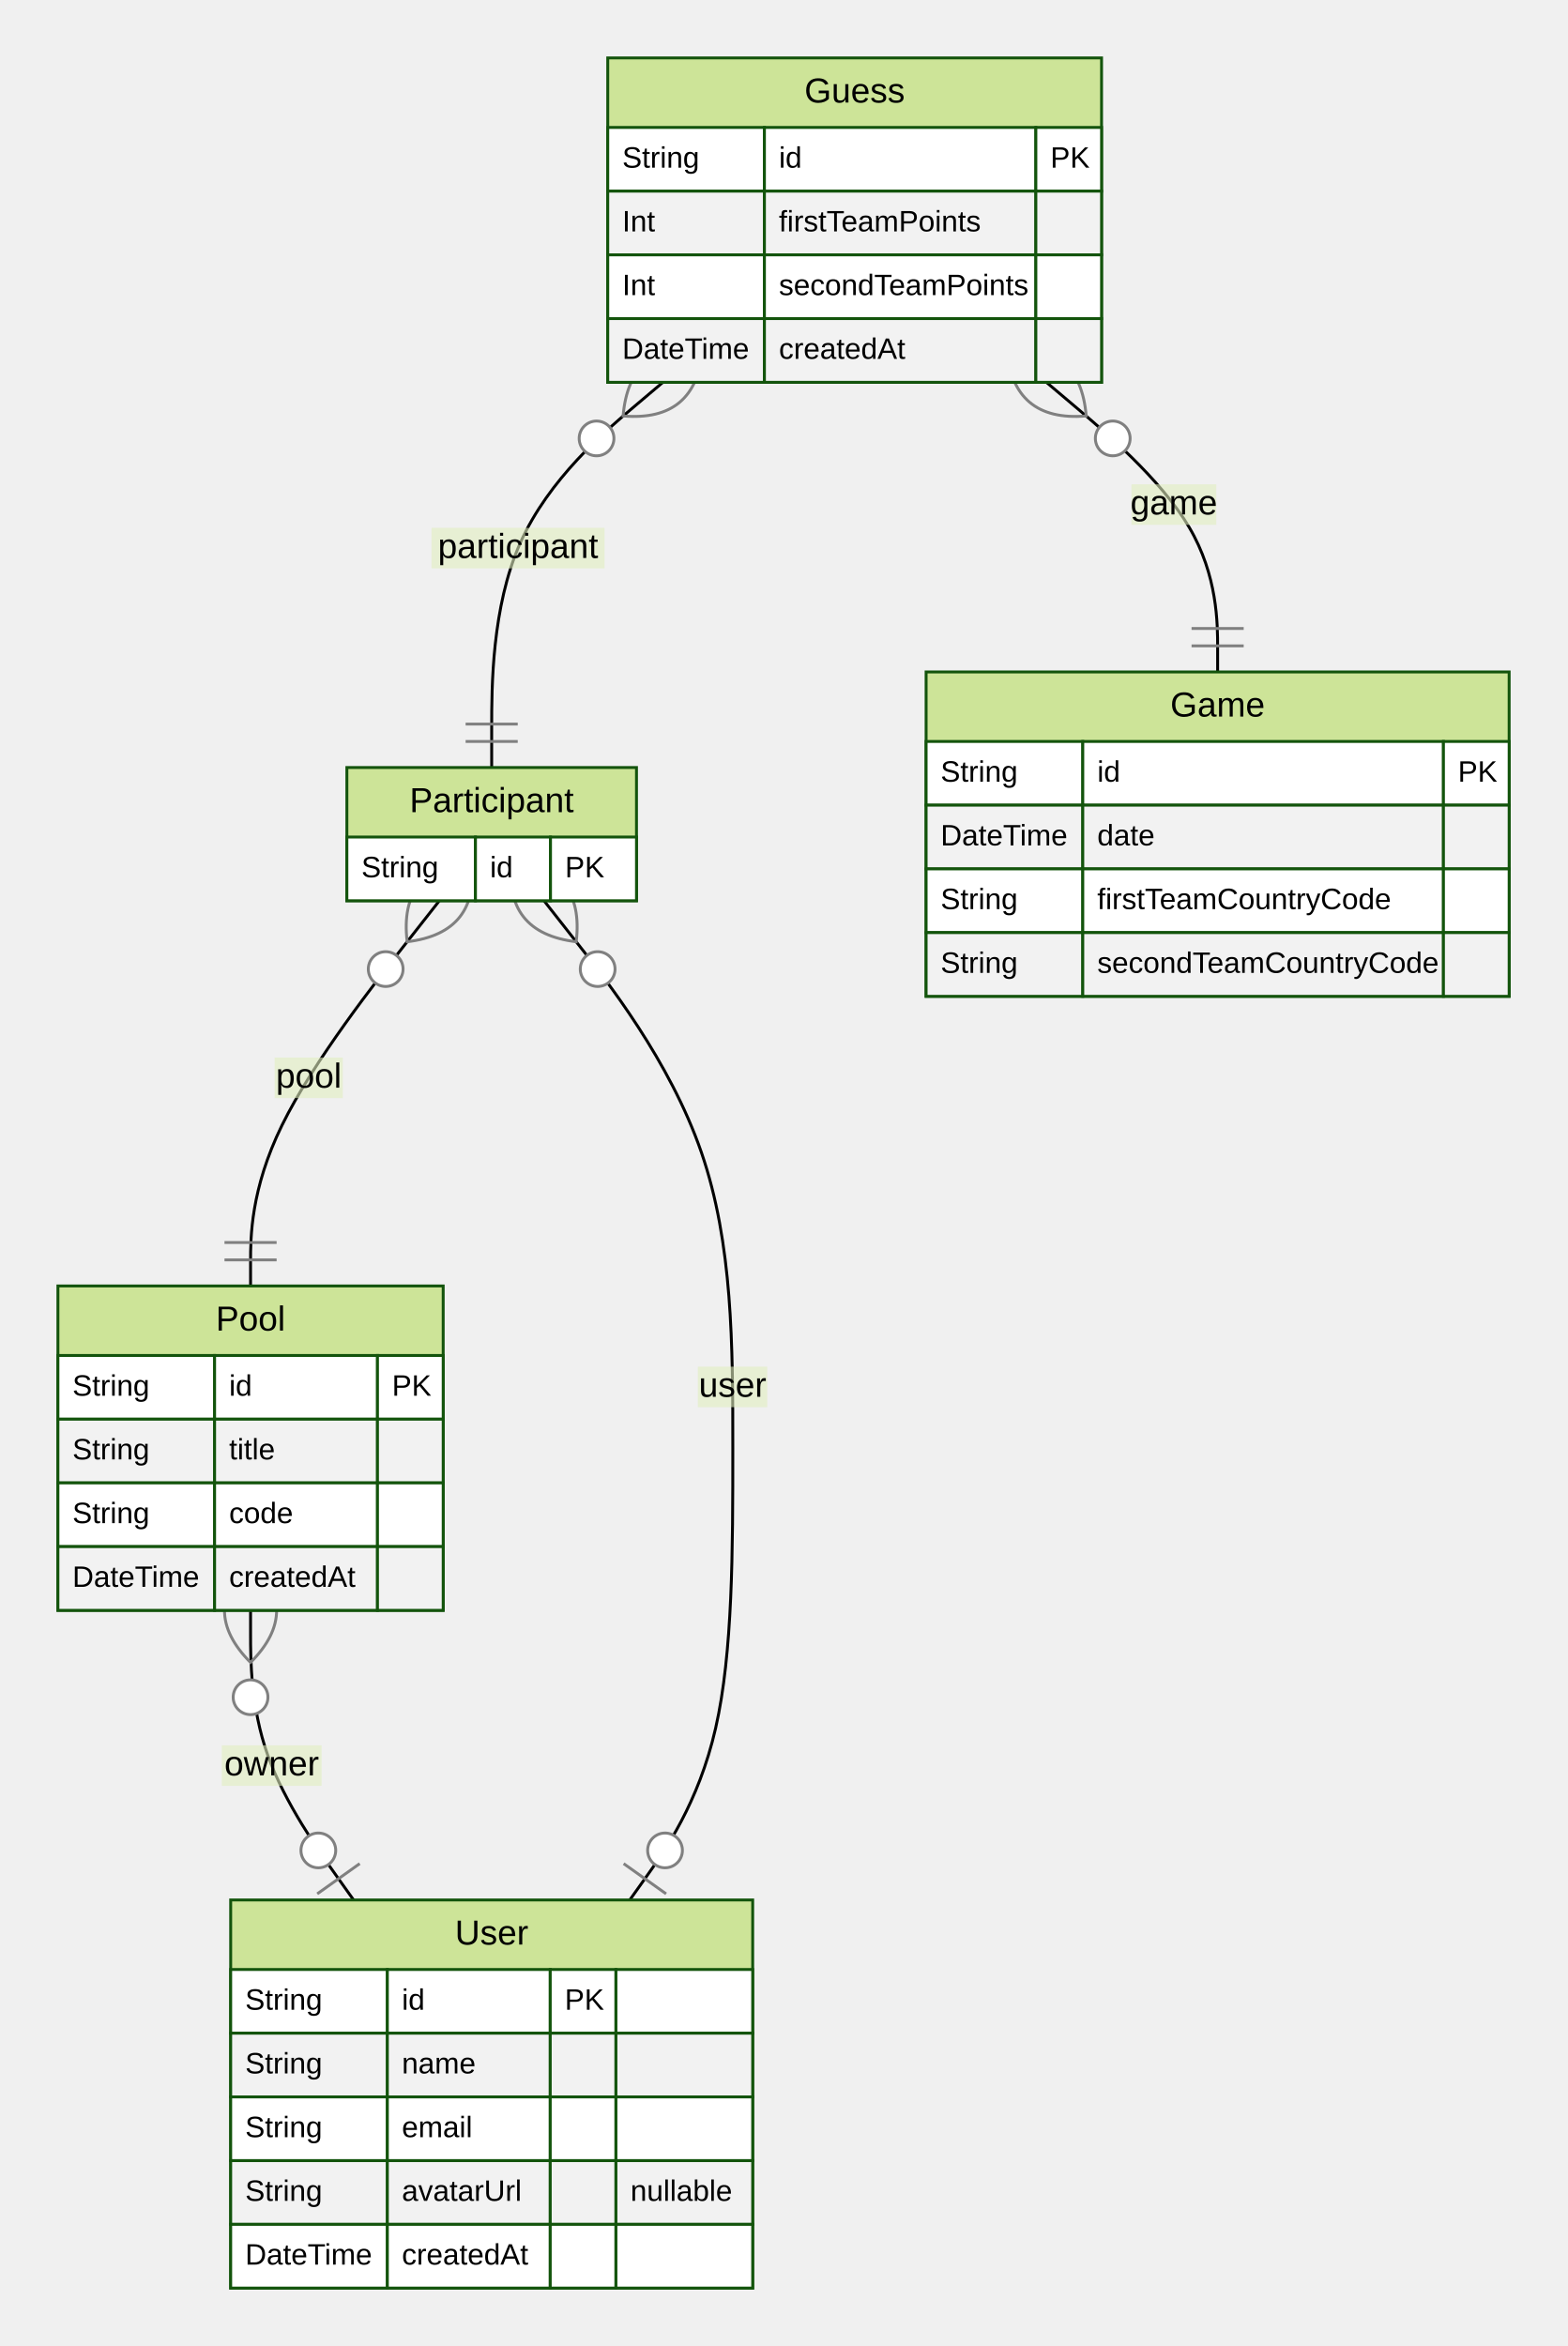
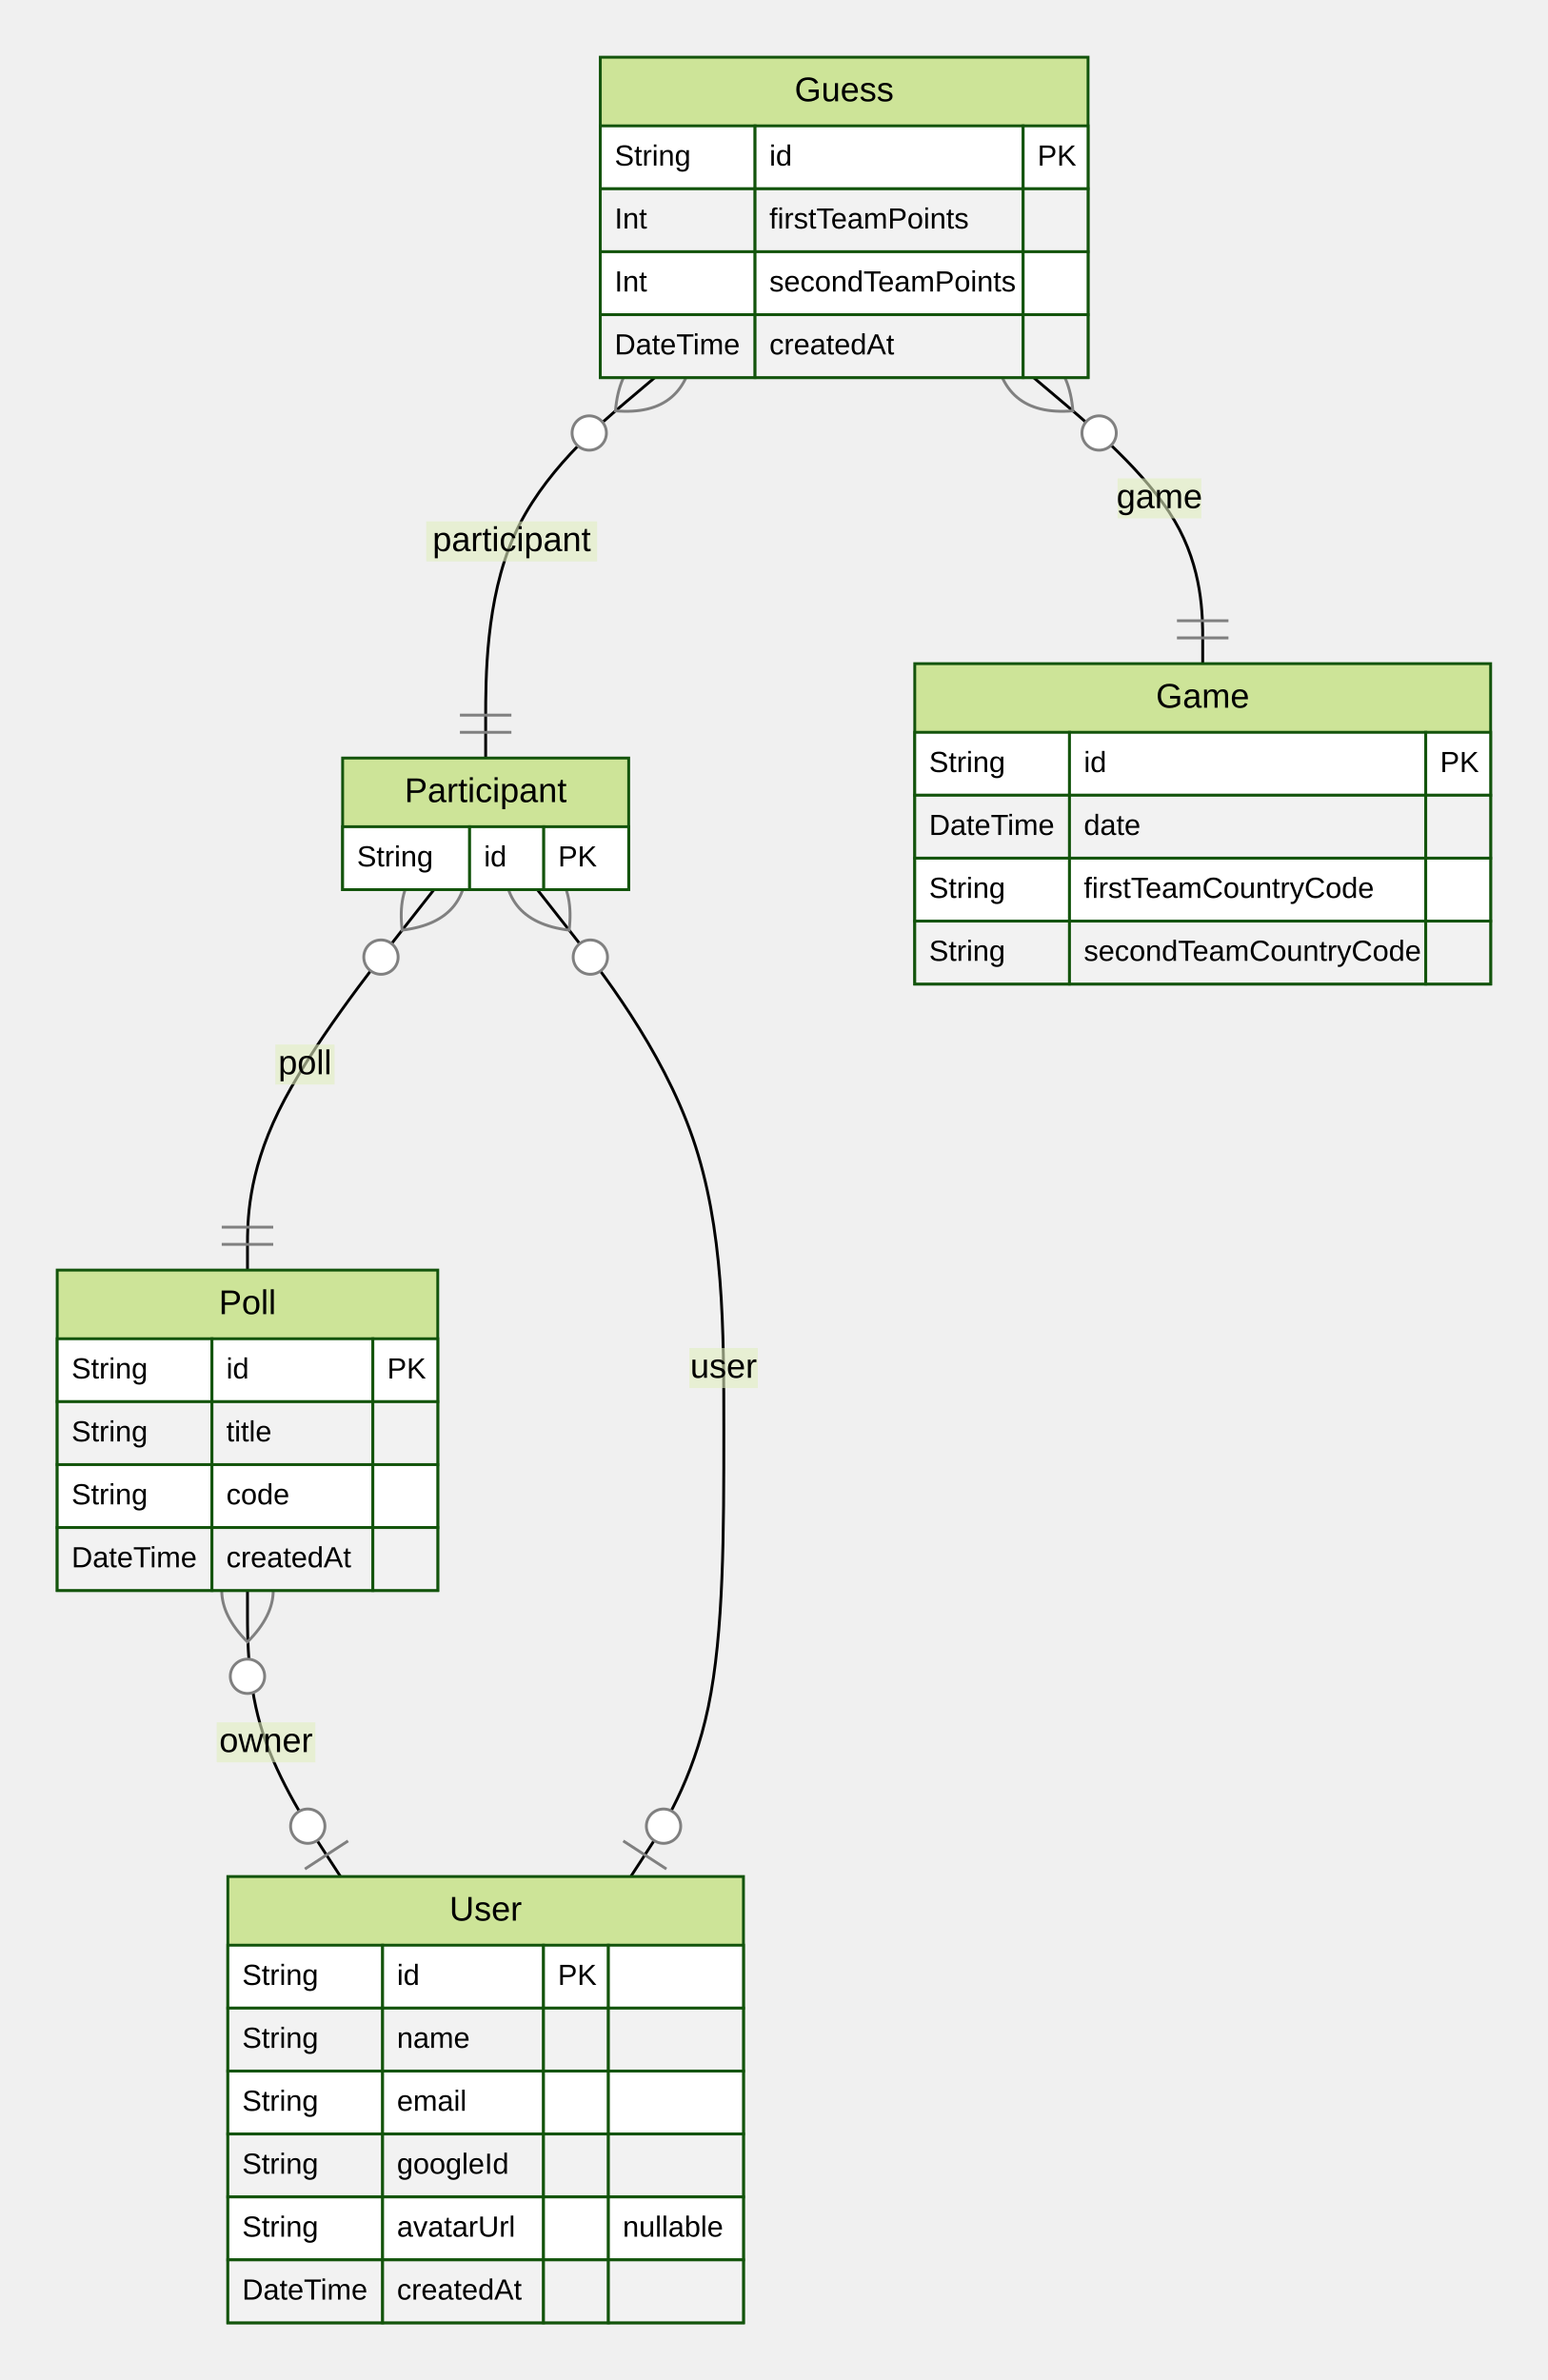
- <svg xmlns="http://www.w3.org/2000/svg" aria-labelledby="chart-title-mermaid-0 chart-desc-mermaid-0" role="img" viewBox="0 0 541.082 810" style="max-width: 541.082px; background-color: white;" width="100%" id="mermaid-0">
+ <svg xmlns="http://www.w3.org/2000/svg" aria-labelledby="chart-title-mermaid-0 chart-desc-mermaid-0" role="img" viewBox="0 0 541.082 832" style="max-width: 541.082px; background-color: white;" width="100%" id="mermaid-0">
  <style>#mermaid-0 {font-family:"trebuchet ms",verdana,arial,sans-serif;font-size:16px;fill:#000000;}#mermaid-0 .error-icon{fill:#552222;}#mermaid-0 .error-text{fill:#552222;stroke:#552222;}#mermaid-0 .edge-thickness-normal{stroke-width:2px;}#mermaid-0 .edge-thickness-thick{stroke-width:3.5px;}#mermaid-0 .edge-pattern-solid{stroke-dasharray:0;}#mermaid-0 .edge-pattern-dashed{stroke-dasharray:3;}#mermaid-0 .edge-pattern-dotted{stroke-dasharray:2;}#mermaid-0 .marker{fill:#000000;stroke:#000000;}#mermaid-0 .marker.cross{stroke:#000000;}#mermaid-0 svg{font-family:"trebuchet ms",verdana,arial,sans-serif;font-size:16px;}#mermaid-0 .entityBox{fill:#cde498;stroke:#13540c;}#mermaid-0 .attributeBoxOdd{fill:#ffffff;stroke:#13540c;}#mermaid-0 .attributeBoxEven{fill:#f2f2f2;stroke:#13540c;}#mermaid-0 .relationshipLabelBox{fill:hsl(78.158, 58.462%, 84.51%);opacity:0.7;background-color:hsl(78.158, 58.462%, 84.51%);}#mermaid-0 .relationshipLabelBox rect{opacity:0.5;}#mermaid-0 .relationshipLine{stroke:#000000;}#mermaid-0 :root{--mermaid-font-family:"trebuchet ms",verdana,arial,sans-serif;}</style>
  <g />
  <defs>
    <marker orient="auto" markerHeight="18" markerWidth="18" refY="9" refX="0" id="ONLY_ONE_START">
      <path d="M9,0 L9,18 M15,0 L15,18" fill="none" stroke="gray" />
    </marker>
  </defs>
  <defs>
    <marker orient="auto" markerHeight="18" markerWidth="18" refY="9" refX="18" id="ONLY_ONE_END">
      <path d="M3,0 L3,18 M9,0 L9,18" fill="none" stroke="gray" />
    </marker>
  </defs>
  <defs>
    <marker orient="auto" markerHeight="18" markerWidth="30" refY="9" refX="0" id="ZERO_OR_ONE_START">
      <circle r="6" cy="9" cx="21" fill="white" stroke="gray" />
      <path d="M9,0 L9,18" fill="none" stroke="gray" />
    </marker>
  </defs>
  <defs>
    <marker orient="auto" markerHeight="18" markerWidth="30" refY="9" refX="30" id="ZERO_OR_ONE_END">
      <circle r="6" cy="9" cx="9" fill="white" stroke="gray" />
      <path d="M21,0 L21,18" fill="none" stroke="gray" />
    </marker>
  </defs>
  <defs>
    <marker orient="auto" markerHeight="36" markerWidth="45" refY="18" refX="18" id="ONE_OR_MORE_START">
      <path d="M0,18 Q 18,0 36,18 Q 18,36 0,18 M42,9 L42,27" fill="none" stroke="gray" />
    </marker>
  </defs>
  <defs>
    <marker orient="auto" markerHeight="36" markerWidth="45" refY="18" refX="27" id="ONE_OR_MORE_END">
      <path d="M3,9 L3,27 M9,18 Q27,0 45,18 Q27,36 9,18" fill="none" stroke="gray" />
    </marker>
  </defs>
  <defs>
    <marker orient="auto" markerHeight="36" markerWidth="57" refY="18" refX="18" id="ZERO_OR_MORE_START">
      <circle r="6" cy="18" cx="48" fill="white" stroke="gray" />
      <path d="M0,18 Q18,0 36,18 Q18,36 0,18" fill="none" stroke="gray" />
    </marker>
  </defs>
  <defs>
    <marker orient="auto" markerHeight="36" markerWidth="57" refY="18" refX="39" id="ZERO_OR_MORE_END">
      <circle r="6" cy="18" cx="9" fill="white" stroke="gray" />
      <path d="M21,18 Q39,0 57,18 Q39,36 21,18" fill="none" stroke="gray" />
    </marker>
  </defs>
-   <path marker-start="url(#ZERO_OR_MORE_START)" marker-end="url(#ZERO_OR_ONE_END)" fill="none" stroke="gray" d="M86.513,556L86.513,564.333C86.513,572.667,86.513,589.333,92.443,606C98.373,622.667,110.233,639.333,116.163,647.667L122.093,656" class="er relationshipLine" />
-   <path marker-start="url(#ZERO_OR_MORE_START)" marker-end="url(#ZERO_OR_ONE_END)" fill="none" stroke="gray" d="M187.835,311L198.7,324.833C209.565,338.667,231.296,366.333,242.161,397.833C253.026,429.333,253.026,464.667,253.026,500C253.026,535.333,253.026,570.667,247.096,596.667C241.167,622.667,229.307,639.333,223.377,647.667L217.447,656" class="er relationshipLine" />
+   <path marker-start="url(#ZERO_OR_MORE_START)" marker-end="url(#ZERO_OR_ONE_END)" fill="none" stroke="gray" d="M86.513,556L86.513,564.333C86.513,572.667,86.513,589.333,91.934,606C97.354,622.667,108.195,639.333,113.615,647.667L119.035,656" class="er relationshipLine" />
+   <path marker-start="url(#ZERO_OR_MORE_START)" marker-end="url(#ZERO_OR_ONE_END)" fill="none" stroke="gray" d="M187.835,311L198.7,324.833C209.565,338.667,231.296,366.333,242.161,397.833C253.026,429.333,253.026,464.667,253.026,500C253.026,535.333,253.026,570.667,247.606,596.667C242.186,622.667,231.345,639.333,225.925,647.667L220.504,656" class="er relationshipLine" />
  <path marker-start="url(#ZERO_OR_MORE_START)" marker-end="url(#ONLY_ONE_END)" fill="none" stroke="gray" d="M151.705,311L140.839,324.833C129.974,338.667,108.244,366.333,97.378,388.5C86.513,410.667,86.513,427.333,86.513,435.667L86.513,444" class="er relationshipLine" />
  <path marker-start="url(#ZERO_OR_MORE_START)" marker-end="url(#ONLY_ONE_END)" fill="none" stroke="gray" d="M228.887,132L219.034,140.333C209.181,148.667,189.476,165.333,179.623,187.5C169.77,209.667,169.77,237.333,169.77,251.167L169.77,265" class="er relationshipLine" />
  <path marker-start="url(#ZERO_OR_MORE_START)" marker-end="url(#ONLY_ONE_END)" fill="none" stroke="gray" d="M361.309,132L371.162,140.333C381.015,148.667,400.72,165.333,410.573,182C420.426,198.667,420.426,215.333,420.426,223.667L420.426,232" class="er relationshipLine" />
-   <g transform="translate(20,444 )" id="Pool">
+   <g transform="translate(20,444 )" id="Poll">
    <rect height="112" width="133.026" y="0" x="0" stroke="gray" fill-opacity="100%" fill="honeydew" class="er entityBox" />
-     <text transform="translate(66.51321,12)" style="font-family: &quot;trebuchet ms&quot;, verdana, arial, sans-serif;; font-size: 12px" text-anchor="middle" dominant-baseline="middle" y="0" x="0" id="entity-Pool" class="er entityLabel">Pool</text>
-     <rect height="22" width="54.096" y="24" x="0" stroke="gray" fill-opacity="100%" fill="honeydew" class="er attributeBoxOdd" />
-     <text transform="translate(5,35)" style="font-family: &quot;trebuchet ms&quot;, verdana, arial, sans-serif;; font-size: 10.2px" text-anchor="left" dominant-baseline="middle" y="0" x="0" id="entity-Pool-attr-1-type" class="er entityLabel">String</text>
+     <text transform="translate(66.51321,12)" style="font-family: &quot;trebuchet ms&quot;, verdana, arial, sans-serif;; font-size: 12px" text-anchor="middle" dominant-baseline="middle" y="0" x="0" id="entity-Poll" class="er entityLabel">Poll</text>
+     <rect height="22" width="54.096" y="24" x="0" stroke="gray" fill-opacity="100%" fill="honeydew" class="er attributeBoxOdd" />
+     <text transform="translate(5,35)" style="font-family: &quot;trebuchet ms&quot;, verdana, arial, sans-serif;; font-size: 10.2px" text-anchor="left" dominant-baseline="middle" y="0" x="0" id="entity-Poll-attr-1-type" class="er entityLabel">String</text>
    <rect height="22" width="56.243" y="24" x="54.096" stroke="gray" fill-opacity="100%" fill="honeydew" class="er attributeBoxOdd" />
-     <text transform="translate(59.09555,35)" style="font-family: &quot;trebuchet ms&quot;, verdana, arial, sans-serif;; font-size: 10.2px" text-anchor="left" dominant-baseline="middle" y="0" x="0" id="entity-Pool-attr-1-name" class="er entityLabel">id</text>
+     <text transform="translate(59.09555,35)" style="font-family: &quot;trebuchet ms&quot;, verdana, arial, sans-serif;; font-size: 10.2px" text-anchor="left" dominant-baseline="middle" y="0" x="0" id="entity-Poll-attr-1-name" class="er entityLabel">id</text>
    <rect height="22" width="22.688" y="24" x="110.339" stroke="gray" fill-opacity="100%" fill="honeydew" class="er attributeBoxOdd" />
-     <text transform="translate(115.3387,35)" style="font-family: &quot;trebuchet ms&quot;, verdana, arial, sans-serif;; font-size: 10.2px" text-anchor="left" dominant-baseline="middle" y="0" x="0" id="entity-Pool-attr-1-key" class="er entityLabel">PK</text>
-     <rect height="22" width="54.096" y="46" x="0" stroke="gray" fill-opacity="100%" fill="honeydew" class="er attributeBoxEven" />
-     <text transform="translate(5,57)" style="font-family: &quot;trebuchet ms&quot;, verdana, arial, sans-serif;; font-size: 10.2px" text-anchor="left" dominant-baseline="middle" y="0" x="0" id="entity-Pool-attr-2-type" class="er entityLabel">String</text>
+     <text transform="translate(115.3387,35)" style="font-family: &quot;trebuchet ms&quot;, verdana, arial, sans-serif;; font-size: 10.2px" text-anchor="left" dominant-baseline="middle" y="0" x="0" id="entity-Poll-attr-1-key" class="er entityLabel">PK</text>
+     <rect height="22" width="54.096" y="46" x="0" stroke="gray" fill-opacity="100%" fill="honeydew" class="er attributeBoxEven" />
+     <text transform="translate(5,57)" style="font-family: &quot;trebuchet ms&quot;, verdana, arial, sans-serif;; font-size: 10.2px" text-anchor="left" dominant-baseline="middle" y="0" x="0" id="entity-Poll-attr-2-type" class="er entityLabel">String</text>
    <rect height="22" width="56.243" y="46" x="54.096" stroke="gray" fill-opacity="100%" fill="honeydew" class="er attributeBoxEven" />
-     <text transform="translate(59.09555,57)" style="font-family: &quot;trebuchet ms&quot;, verdana, arial, sans-serif;; font-size: 10.2px" text-anchor="left" dominant-baseline="middle" y="0" x="0" id="entity-Pool-attr-2-name" class="er entityLabel">title</text>
+     <text transform="translate(59.09555,57)" style="font-family: &quot;trebuchet ms&quot;, verdana, arial, sans-serif;; font-size: 10.2px" text-anchor="left" dominant-baseline="middle" y="0" x="0" id="entity-Poll-attr-2-name" class="er entityLabel">title</text>
    <rect height="22" width="22.688" y="46" x="110.339" stroke="gray" fill-opacity="100%" fill="honeydew" class="er attributeBoxEven" />
-     <text transform="translate(115.3387,57)" style="font-family: &quot;trebuchet ms&quot;, verdana, arial, sans-serif;; font-size: 10.2px" text-anchor="left" dominant-baseline="middle" y="0" x="0" id="entity-Pool-attr-2-key" class="er entityLabel" />
-     <rect height="22" width="54.096" y="68" x="0" stroke="gray" fill-opacity="100%" fill="honeydew" class="er attributeBoxOdd" />
-     <text transform="translate(5,79)" style="font-family: &quot;trebuchet ms&quot;, verdana, arial, sans-serif;; font-size: 10.2px" text-anchor="left" dominant-baseline="middle" y="0" x="0" id="entity-Pool-attr-3-type" class="er entityLabel">String</text>
+     <text transform="translate(115.3387,57)" style="font-family: &quot;trebuchet ms&quot;, verdana, arial, sans-serif;; font-size: 10.2px" text-anchor="left" dominant-baseline="middle" y="0" x="0" id="entity-Poll-attr-2-key" class="er entityLabel" />
+     <rect height="22" width="54.096" y="68" x="0" stroke="gray" fill-opacity="100%" fill="honeydew" class="er attributeBoxOdd" />
+     <text transform="translate(5,79)" style="font-family: &quot;trebuchet ms&quot;, verdana, arial, sans-serif;; font-size: 10.2px" text-anchor="left" dominant-baseline="middle" y="0" x="0" id="entity-Poll-attr-3-type" class="er entityLabel">String</text>
    <rect height="22" width="56.243" y="68" x="54.096" stroke="gray" fill-opacity="100%" fill="honeydew" class="er attributeBoxOdd" />
-     <text transform="translate(59.09555,79)" style="font-family: &quot;trebuchet ms&quot;, verdana, arial, sans-serif;; font-size: 10.2px" text-anchor="left" dominant-baseline="middle" y="0" x="0" id="entity-Pool-attr-3-name" class="er entityLabel">code</text>
+     <text transform="translate(59.09555,79)" style="font-family: &quot;trebuchet ms&quot;, verdana, arial, sans-serif;; font-size: 10.2px" text-anchor="left" dominant-baseline="middle" y="0" x="0" id="entity-Poll-attr-3-name" class="er entityLabel">code</text>
    <rect height="22" width="22.688" y="68" x="110.339" stroke="gray" fill-opacity="100%" fill="honeydew" class="er attributeBoxOdd" />
-     <text transform="translate(115.3387,79)" style="font-family: &quot;trebuchet ms&quot;, verdana, arial, sans-serif;; font-size: 10.2px" text-anchor="left" dominant-baseline="middle" y="0" x="0" id="entity-Pool-attr-3-key" class="er entityLabel" />
-     <rect height="22" width="54.096" y="90" x="0" stroke="gray" fill-opacity="100%" fill="honeydew" class="er attributeBoxEven" />
-     <text transform="translate(5,101)" style="font-family: &quot;trebuchet ms&quot;, verdana, arial, sans-serif;; font-size: 10.2px" text-anchor="left" dominant-baseline="middle" y="0" x="0" id="entity-Pool-attr-4-type" class="er entityLabel">DateTime</text>
+     <text transform="translate(115.3387,79)" style="font-family: &quot;trebuchet ms&quot;, verdana, arial, sans-serif;; font-size: 10.2px" text-anchor="left" dominant-baseline="middle" y="0" x="0" id="entity-Poll-attr-3-key" class="er entityLabel" />
+     <rect height="22" width="54.096" y="90" x="0" stroke="gray" fill-opacity="100%" fill="honeydew" class="er attributeBoxEven" />
+     <text transform="translate(5,101)" style="font-family: &quot;trebuchet ms&quot;, verdana, arial, sans-serif;; font-size: 10.2px" text-anchor="left" dominant-baseline="middle" y="0" x="0" id="entity-Poll-attr-4-type" class="er entityLabel">DateTime</text>
    <rect height="22" width="56.243" y="90" x="54.096" stroke="gray" fill-opacity="100%" fill="honeydew" class="er attributeBoxEven" />
-     <text transform="translate(59.09555,101)" style="font-family: &quot;trebuchet ms&quot;, verdana, arial, sans-serif;; font-size: 10.2px" text-anchor="left" dominant-baseline="middle" y="0" x="0" id="entity-Pool-attr-4-name" class="er entityLabel">createdAt</text>
+     <text transform="translate(59.09555,101)" style="font-family: &quot;trebuchet ms&quot;, verdana, arial, sans-serif;; font-size: 10.2px" text-anchor="left" dominant-baseline="middle" y="0" x="0" id="entity-Poll-attr-4-name" class="er entityLabel">createdAt</text>
    <rect height="22" width="22.688" y="90" x="110.339" stroke="gray" fill-opacity="100%" fill="honeydew" class="er attributeBoxEven" />
-     <text transform="translate(115.3387,101)" style="font-family: &quot;trebuchet ms&quot;, verdana, arial, sans-serif;; font-size: 10.2px" text-anchor="left" dominant-baseline="middle" y="0" x="0" id="entity-Pool-attr-4-key" class="er entityLabel" />
+     <text transform="translate(115.3387,101)" style="font-family: &quot;trebuchet ms&quot;, verdana, arial, sans-serif;; font-size: 10.2px" text-anchor="left" dominant-baseline="middle" y="0" x="0" id="entity-Poll-attr-4-key" class="er entityLabel" />
  </g>
  <g transform="translate(119.7698,265 )" id="Participant">
    <rect height="46" width="100" y="0" x="0" stroke="gray" fill-opacity="100%" fill="honeydew" class="er entityBox" />
    <text transform="translate(50,12)" style="font-family: &quot;trebuchet ms&quot;, verdana, arial, sans-serif;; font-size: 12px" text-anchor="middle" dominant-baseline="middle" y="0" x="0" id="entity-Participant" class="er entityLabel">Participant</text>
    <rect height="22" width="44.399" y="24" x="0" stroke="gray" fill-opacity="100%" fill="honeydew" class="er attributeBoxOdd" />
    <text transform="translate(5,35)" style="font-family: &quot;trebuchet ms&quot;, verdana, arial, sans-serif;; font-size: 10.2px" text-anchor="left" dominant-baseline="middle" y="0" x="0" id="entity-Participant-attr-1-type" class="er entityLabel">String</text>
    <rect height="22" width="25.911" y="24" x="44.399" stroke="gray" fill-opacity="100%" fill="honeydew" class="er attributeBoxOdd" />
    <text transform="translate(49.39862,35)" style="font-family: &quot;trebuchet ms&quot;, verdana, arial, sans-serif;; font-size: 10.2px" text-anchor="left" dominant-baseline="middle" y="0" x="0" id="entity-Participant-attr-1-name" class="er entityLabel">id</text>
    <rect height="22" width="29.69" y="24" x="70.31" stroke="gray" fill-opacity="100%" fill="honeydew" class="er attributeBoxOdd" />
    <text transform="translate(75.30976,35)" style="font-family: &quot;trebuchet ms&quot;, verdana, arial, sans-serif;; font-size: 10.2px" text-anchor="left" dominant-baseline="middle" y="0" x="0" id="entity-Participant-attr-1-key" class="er entityLabel">PK</text>
  </g>
  <g transform="translate(79.65034,656 )" id="User">
-     <rect height="134" width="180.239" y="0" x="0" stroke="gray" fill-opacity="100%" fill="honeydew" class="er entityBox" />
+     <rect height="156" width="180.239" y="0" x="0" stroke="gray" fill-opacity="100%" fill="honeydew" class="er entityBox" />
    <text transform="translate(90.11948,12)" style="font-family: &quot;trebuchet ms&quot;, verdana, arial, sans-serif;; font-size: 12px" text-anchor="middle" dominant-baseline="middle" y="0" x="0" id="entity-User" class="er entityLabel">User</text>
    <rect height="22" width="54.096" y="24" x="0" stroke="gray" fill-opacity="100%" fill="honeydew" class="er attributeBoxOdd" />
    <text transform="translate(5,35)" style="font-family: &quot;trebuchet ms&quot;, verdana, arial, sans-serif;; font-size: 10.2px" text-anchor="left" dominant-baseline="middle" y="0" x="0" id="entity-User-attr-1-type" class="er entityLabel">String</text>
    <rect height="22" width="56.243" y="24" x="54.096" stroke="gray" fill-opacity="100%" fill="honeydew" class="er attributeBoxOdd" />
    <text transform="translate(59.09555,35)" style="font-family: &quot;trebuchet ms&quot;, verdana, arial, sans-serif;; font-size: 10.2px" text-anchor="left" dominant-baseline="middle" y="0" x="0" id="entity-User-attr-1-name" class="er entityLabel">id</text>
    <rect height="22" width="22.688" y="24" x="110.339" stroke="gray" fill-opacity="100%" fill="honeydew" class="er attributeBoxOdd" />
    <text transform="translate(115.3387,35)" style="font-family: &quot;trebuchet ms&quot;, verdana, arial, sans-serif;; font-size: 10.2px" text-anchor="left" dominant-baseline="middle" y="0" x="0" id="entity-User-attr-1-key" class="er entityLabel">PK</text>
    <rect height="22" width="47.213" y="24" x="133.026" stroke="gray" fill-opacity="100%" fill="honeydew" class="er attributeBoxOdd" />
    <text transform="translate(138.0264,35)" style="font-family: &quot;trebuchet ms&quot;, verdana, arial, sans-serif;; font-size: 10.2px" text-anchor="left" dominant-baseline="middle" y="0" x="0" id="entity-User-attr-1-comment" class="er entityLabel" />
    <rect height="22" width="54.096" y="46" x="0" stroke="gray" fill-opacity="100%" fill="honeydew" class="er attributeBoxEven" />
    <text transform="translate(5,57)" style="font-family: &quot;trebuchet ms&quot;, verdana, arial, sans-serif;; font-size: 10.2px" text-anchor="left" dominant-baseline="middle" y="0" x="0" id="entity-User-attr-2-type" class="er entityLabel">String</text>
    <rect height="22" width="56.243" y="46" x="54.096" stroke="gray" fill-opacity="100%" fill="honeydew" class="er attributeBoxEven" />
    <text transform="translate(59.09555,57)" style="font-family: &quot;trebuchet ms&quot;, verdana, arial, sans-serif;; font-size: 10.2px" text-anchor="left" dominant-baseline="middle" y="0" x="0" id="entity-User-attr-2-name" class="er entityLabel">name</text>
    <rect height="22" width="22.688" y="46" x="110.339" stroke="gray" fill-opacity="100%" fill="honeydew" class="er attributeBoxEven" />
    <text transform="translate(115.3387,57)" style="font-family: &quot;trebuchet ms&quot;, verdana, arial, sans-serif;; font-size: 10.2px" text-anchor="left" dominant-baseline="middle" y="0" x="0" id="entity-User-attr-2-key" class="er entityLabel" />
    <rect height="22" width="47.213" y="46" x="133.026" stroke="gray" fill-opacity="100%" fill="honeydew" class="er attributeBoxEven" />
    <text transform="translate(138.0264,57)" style="font-family: &quot;trebuchet ms&quot;, verdana, arial, sans-serif;; font-size: 10.2px" text-anchor="left" dominant-baseline="middle" y="0" x="0" id="entity-User-attr-2-comment" class="er entityLabel" />
    <rect height="22" width="54.096" y="68" x="0" stroke="gray" fill-opacity="100%" fill="honeydew" class="er attributeBoxOdd" />
    <text transform="translate(5,79)" style="font-family: &quot;trebuchet ms&quot;, verdana, arial, sans-serif;; font-size: 10.2px" text-anchor="left" dominant-baseline="middle" y="0" x="0" id="entity-User-attr-3-type" class="er entityLabel">String</text>
    <rect height="22" width="56.243" y="68" x="54.096" stroke="gray" fill-opacity="100%" fill="honeydew" class="er attributeBoxOdd" />
    <text transform="translate(59.09555,79)" style="font-family: &quot;trebuchet ms&quot;, verdana, arial, sans-serif;; font-size: 10.2px" text-anchor="left" dominant-baseline="middle" y="0" x="0" id="entity-User-attr-3-name" class="er entityLabel">email</text>
    <rect height="22" width="22.688" y="68" x="110.339" stroke="gray" fill-opacity="100%" fill="honeydew" class="er attributeBoxOdd" />
    <text transform="translate(115.3387,79)" style="font-family: &quot;trebuchet ms&quot;, verdana, arial, sans-serif;; font-size: 10.2px" text-anchor="left" dominant-baseline="middle" y="0" x="0" id="entity-User-attr-3-key" class="er entityLabel" />
    <rect height="22" width="47.213" y="68" x="133.026" stroke="gray" fill-opacity="100%" fill="honeydew" class="er attributeBoxOdd" />
    <text transform="translate(138.0264,79)" style="font-family: &quot;trebuchet ms&quot;, verdana, arial, sans-serif;; font-size: 10.2px" text-anchor="left" dominant-baseline="middle" y="0" x="0" id="entity-User-attr-3-comment" class="er entityLabel" />
    <rect height="22" width="54.096" y="90" x="0" stroke="gray" fill-opacity="100%" fill="honeydew" class="er attributeBoxEven" />
    <text transform="translate(5,101)" style="font-family: &quot;trebuchet ms&quot;, verdana, arial, sans-serif;; font-size: 10.2px" text-anchor="left" dominant-baseline="middle" y="0" x="0" id="entity-User-attr-4-type" class="er entityLabel">String</text>
    <rect height="22" width="56.243" y="90" x="54.096" stroke="gray" fill-opacity="100%" fill="honeydew" class="er attributeBoxEven" />
-     <text transform="translate(59.09555,101)" style="font-family: &quot;trebuchet ms&quot;, verdana, arial, sans-serif;; font-size: 10.2px" text-anchor="left" dominant-baseline="middle" y="0" x="0" id="entity-User-attr-4-name" class="er entityLabel">avatarUrl</text>
+     <text transform="translate(59.09555,101)" style="font-family: &quot;trebuchet ms&quot;, verdana, arial, sans-serif;; font-size: 10.2px" text-anchor="left" dominant-baseline="middle" y="0" x="0" id="entity-User-attr-4-name" class="er entityLabel">googleId</text>
    <rect height="22" width="22.688" y="90" x="110.339" stroke="gray" fill-opacity="100%" fill="honeydew" class="er attributeBoxEven" />
    <text transform="translate(115.3387,101)" style="font-family: &quot;trebuchet ms&quot;, verdana, arial, sans-serif;; font-size: 10.2px" text-anchor="left" dominant-baseline="middle" y="0" x="0" id="entity-User-attr-4-key" class="er entityLabel" />
    <rect height="22" width="47.213" y="90" x="133.026" stroke="gray" fill-opacity="100%" fill="honeydew" class="er attributeBoxEven" />
-     <text transform="translate(138.0264,101)" style="font-family: &quot;trebuchet ms&quot;, verdana, arial, sans-serif;; font-size: 10.2px" text-anchor="left" dominant-baseline="middle" y="0" x="0" id="entity-User-attr-4-comment" class="er entityLabel">nullable</text>
+     <text transform="translate(138.0264,101)" style="font-family: &quot;trebuchet ms&quot;, verdana, arial, sans-serif;; font-size: 10.2px" text-anchor="left" dominant-baseline="middle" y="0" x="0" id="entity-User-attr-4-comment" class="er entityLabel" />
    <rect height="22" width="54.096" y="112" x="0" stroke="gray" fill-opacity="100%" fill="honeydew" class="er attributeBoxOdd" />
-     <text transform="translate(5,123)" style="font-family: &quot;trebuchet ms&quot;, verdana, arial, sans-serif;; font-size: 10.2px" text-anchor="left" dominant-baseline="middle" y="0" x="0" id="entity-User-attr-5-type" class="er entityLabel">DateTime</text>
+     <text transform="translate(5,123)" style="font-family: &quot;trebuchet ms&quot;, verdana, arial, sans-serif;; font-size: 10.2px" text-anchor="left" dominant-baseline="middle" y="0" x="0" id="entity-User-attr-5-type" class="er entityLabel">String</text>
    <rect height="22" width="56.243" y="112" x="54.096" stroke="gray" fill-opacity="100%" fill="honeydew" class="er attributeBoxOdd" />
-     <text transform="translate(59.09555,123)" style="font-family: &quot;trebuchet ms&quot;, verdana, arial, sans-serif;; font-size: 10.2px" text-anchor="left" dominant-baseline="middle" y="0" x="0" id="entity-User-attr-5-name" class="er entityLabel">createdAt</text>
+     <text transform="translate(59.09555,123)" style="font-family: &quot;trebuchet ms&quot;, verdana, arial, sans-serif;; font-size: 10.2px" text-anchor="left" dominant-baseline="middle" y="0" x="0" id="entity-User-attr-5-name" class="er entityLabel">avatarUrl</text>
    <rect height="22" width="22.688" y="112" x="110.339" stroke="gray" fill-opacity="100%" fill="honeydew" class="er attributeBoxOdd" />
    <text transform="translate(115.3387,123)" style="font-family: &quot;trebuchet ms&quot;, verdana, arial, sans-serif;; font-size: 10.2px" text-anchor="left" dominant-baseline="middle" y="0" x="0" id="entity-User-attr-5-key" class="er entityLabel" />
    <rect height="22" width="47.213" y="112" x="133.026" stroke="gray" fill-opacity="100%" fill="honeydew" class="er attributeBoxOdd" />
-     <text transform="translate(138.0264,123)" style="font-family: &quot;trebuchet ms&quot;, verdana, arial, sans-serif;; font-size: 10.2px" text-anchor="left" dominant-baseline="middle" y="0" x="0" id="entity-User-attr-5-comment" class="er entityLabel" />
+     <text transform="translate(138.0264,123)" style="font-family: &quot;trebuchet ms&quot;, verdana, arial, sans-serif;; font-size: 10.2px" text-anchor="left" dominant-baseline="middle" y="0" x="0" id="entity-User-attr-5-comment" class="er entityLabel">nullable</text>
+     <rect height="22" width="54.096" y="134" x="0" stroke="gray" fill-opacity="100%" fill="honeydew" class="er attributeBoxEven" />
+     <text transform="translate(5,145)" style="font-family: &quot;trebuchet ms&quot;, verdana, arial, sans-serif;; font-size: 10.2px" text-anchor="left" dominant-baseline="middle" y="0" x="0" id="entity-User-attr-6-type" class="er entityLabel">DateTime</text>
+     <rect height="22" width="56.243" y="134" x="54.096" stroke="gray" fill-opacity="100%" fill="honeydew" class="er attributeBoxEven" />
+     <text transform="translate(59.09555,145)" style="font-family: &quot;trebuchet ms&quot;, verdana, arial, sans-serif;; font-size: 10.2px" text-anchor="left" dominant-baseline="middle" y="0" x="0" id="entity-User-attr-6-name" class="er entityLabel">createdAt</text>
+     <rect height="22" width="22.688" y="134" x="110.339" stroke="gray" fill-opacity="100%" fill="honeydew" class="er attributeBoxEven" />
+     <text transform="translate(115.3387,145)" style="font-family: &quot;trebuchet ms&quot;, verdana, arial, sans-serif;; font-size: 10.2px" text-anchor="left" dominant-baseline="middle" y="0" x="0" id="entity-User-attr-6-key" class="er entityLabel" />
+     <rect height="22" width="47.213" y="134" x="133.026" stroke="gray" fill-opacity="100%" fill="honeydew" class="er attributeBoxEven" />
+     <text transform="translate(138.0264,145)" style="font-family: &quot;trebuchet ms&quot;, verdana, arial, sans-serif;; font-size: 10.2px" text-anchor="left" dominant-baseline="middle" y="0" x="0" id="entity-User-attr-6-comment" class="er entityLabel" />
  </g>
  <g transform="translate(319.7698,232 )" id="Game">
    <rect height="112" width="201.312" y="0" x="0" stroke="gray" fill-opacity="100%" fill="honeydew" class="er entityBox" />
    <text transform="translate(100.6562,12)" style="font-family: &quot;trebuchet ms&quot;, verdana, arial, sans-serif;; font-size: 12px" text-anchor="middle" dominant-baseline="middle" y="0" x="0" id="entity-Game" class="er entityLabel">Game</text>
    <rect height="22" width="54.096" y="24" x="0" stroke="gray" fill-opacity="100%" fill="honeydew" class="er attributeBoxOdd" />
    <text transform="translate(5,35)" style="font-family: &quot;trebuchet ms&quot;, verdana, arial, sans-serif;; font-size: 10.2px" text-anchor="left" dominant-baseline="middle" y="0" x="0" id="entity-Game-attr-1-type" class="er entityLabel">String</text>
    <rect height="22" width="124.529" y="24" x="54.096" stroke="gray" fill-opacity="100%" fill="honeydew" class="er attributeBoxOdd" />
    <text transform="translate(59.09555,35)" style="font-family: &quot;trebuchet ms&quot;, verdana, arial, sans-serif;; font-size: 10.2px" text-anchor="left" dominant-baseline="middle" y="0" x="0" id="entity-Game-attr-1-name" class="er entityLabel">id</text>
    <rect height="22" width="22.688" y="24" x="178.625" stroke="gray" fill-opacity="100%" fill="honeydew" class="er attributeBoxOdd" />
    <text transform="translate(183.6248,35)" style="font-family: &quot;trebuchet ms&quot;, verdana, arial, sans-serif;; font-size: 10.2px" text-anchor="left" dominant-baseline="middle" y="0" x="0" id="entity-Game-attr-1-key" class="er entityLabel">PK</text>
    <rect height="22" width="54.096" y="46" x="0" stroke="gray" fill-opacity="100%" fill="honeydew" class="er attributeBoxEven" />
    <text transform="translate(5,57)" style="font-family: &quot;trebuchet ms&quot;, verdana, arial, sans-serif;; font-size: 10.2px" text-anchor="left" dominant-baseline="middle" y="0" x="0" id="entity-Game-attr-2-type" class="er entityLabel">DateTime</text>
    <rect height="22" width="124.529" y="46" x="54.096" stroke="gray" fill-opacity="100%" fill="honeydew" class="er attributeBoxEven" />
    <text transform="translate(59.09555,57)" style="font-family: &quot;trebuchet ms&quot;, verdana, arial, sans-serif;; font-size: 10.2px" text-anchor="left" dominant-baseline="middle" y="0" x="0" id="entity-Game-attr-2-name" class="er entityLabel">date</text>
    <rect height="22" width="22.688" y="46" x="178.625" stroke="gray" fill-opacity="100%" fill="honeydew" class="er attributeBoxEven" />
    <text transform="translate(183.6248,57)" style="font-family: &quot;trebuchet ms&quot;, verdana, arial, sans-serif;; font-size: 10.2px" text-anchor="left" dominant-baseline="middle" y="0" x="0" id="entity-Game-attr-2-key" class="er entityLabel" />
    <rect height="22" width="54.096" y="68" x="0" stroke="gray" fill-opacity="100%" fill="honeydew" class="er attributeBoxOdd" />
    <text transform="translate(5,79)" style="font-family: &quot;trebuchet ms&quot;, verdana, arial, sans-serif;; font-size: 10.2px" text-anchor="left" dominant-baseline="middle" y="0" x="0" id="entity-Game-attr-3-type" class="er entityLabel">String</text>
    <rect height="22" width="124.529" y="68" x="54.096" stroke="gray" fill-opacity="100%" fill="honeydew" class="er attributeBoxOdd" />
    <text transform="translate(59.09555,79)" style="font-family: &quot;trebuchet ms&quot;, verdana, arial, sans-serif;; font-size: 10.2px" text-anchor="left" dominant-baseline="middle" y="0" x="0" id="entity-Game-attr-3-name" class="er entityLabel">firstTeamCountryCode</text>
    <rect height="22" width="22.688" y="68" x="178.625" stroke="gray" fill-opacity="100%" fill="honeydew" class="er attributeBoxOdd" />
    <text transform="translate(183.6248,79)" style="font-family: &quot;trebuchet ms&quot;, verdana, arial, sans-serif;; font-size: 10.2px" text-anchor="left" dominant-baseline="middle" y="0" x="0" id="entity-Game-attr-3-key" class="er entityLabel" />
    <rect height="22" width="54.096" y="90" x="0" stroke="gray" fill-opacity="100%" fill="honeydew" class="er attributeBoxEven" />
    <text transform="translate(5,101)" style="font-family: &quot;trebuchet ms&quot;, verdana, arial, sans-serif;; font-size: 10.2px" text-anchor="left" dominant-baseline="middle" y="0" x="0" id="entity-Game-attr-4-type" class="er entityLabel">String</text>
    <rect height="22" width="124.529" y="90" x="54.096" stroke="gray" fill-opacity="100%" fill="honeydew" class="er attributeBoxEven" />
    <text transform="translate(59.09555,101)" style="font-family: &quot;trebuchet ms&quot;, verdana, arial, sans-serif;; font-size: 10.2px" text-anchor="left" dominant-baseline="middle" y="0" x="0" id="entity-Game-attr-4-name" class="er entityLabel">secondTeamCountryCode</text>
    <rect height="22" width="22.688" y="90" x="178.625" stroke="gray" fill-opacity="100%" fill="honeydew" class="er attributeBoxEven" />
    <text transform="translate(183.6248,101)" style="font-family: &quot;trebuchet ms&quot;, verdana, arial, sans-serif;; font-size: 10.2px" text-anchor="left" dominant-baseline="middle" y="0" x="0" id="entity-Game-attr-4-key" class="er entityLabel" />
  </g>
  <g transform="translate(209.8457,20 )" id="Guess">
    <rect height="112" width="170.504" y="0" x="0" stroke="gray" fill-opacity="100%" fill="honeydew" class="er entityBox" />
    <text transform="translate(85.2522,12)" style="font-family: &quot;trebuchet ms&quot;, verdana, arial, sans-serif;; font-size: 12px" text-anchor="middle" dominant-baseline="middle" y="0" x="0" id="entity-Guess" class="er entityLabel">Guess</text>
    <rect height="22" width="54.096" y="24" x="0" stroke="gray" fill-opacity="100%" fill="honeydew" class="er attributeBoxOdd" />
    <text transform="translate(5,35)" style="font-family: &quot;trebuchet ms&quot;, verdana, arial, sans-serif;; font-size: 10.2px" text-anchor="left" dominant-baseline="middle" y="0" x="0" id="entity-Guess-attr-1-type" class="er entityLabel">String</text>
    <rect height="22" width="93.721" y="24" x="54.096" stroke="gray" fill-opacity="100%" fill="honeydew" class="er attributeBoxOdd" />
    <text transform="translate(59.09555,35)" style="font-family: &quot;trebuchet ms&quot;, verdana, arial, sans-serif;; font-size: 10.2px" text-anchor="left" dominant-baseline="middle" y="0" x="0" id="entity-Guess-attr-1-name" class="er entityLabel">id</text>
    <rect height="22" width="22.688" y="24" x="147.817" stroke="gray" fill-opacity="100%" fill="honeydew" class="er attributeBoxOdd" />
    <text transform="translate(152.8167,35)" style="font-family: &quot;trebuchet ms&quot;, verdana, arial, sans-serif;; font-size: 10.2px" text-anchor="left" dominant-baseline="middle" y="0" x="0" id="entity-Guess-attr-1-key" class="er entityLabel">PK</text>
    <rect height="22" width="54.096" y="46" x="0" stroke="gray" fill-opacity="100%" fill="honeydew" class="er attributeBoxEven" />
    <text transform="translate(5,57)" style="font-family: &quot;trebuchet ms&quot;, verdana, arial, sans-serif;; font-size: 10.2px" text-anchor="left" dominant-baseline="middle" y="0" x="0" id="entity-Guess-attr-2-type" class="er entityLabel">Int</text>
    <rect height="22" width="93.721" y="46" x="54.096" stroke="gray" fill-opacity="100%" fill="honeydew" class="er attributeBoxEven" />
    <text transform="translate(59.09555,57)" style="font-family: &quot;trebuchet ms&quot;, verdana, arial, sans-serif;; font-size: 10.2px" text-anchor="left" dominant-baseline="middle" y="0" x="0" id="entity-Guess-attr-2-name" class="er entityLabel">firstTeamPoints</text>
    <rect height="22" width="22.688" y="46" x="147.817" stroke="gray" fill-opacity="100%" fill="honeydew" class="er attributeBoxEven" />
    <text transform="translate(152.8167,57)" style="font-family: &quot;trebuchet ms&quot;, verdana, arial, sans-serif;; font-size: 10.2px" text-anchor="left" dominant-baseline="middle" y="0" x="0" id="entity-Guess-attr-2-key" class="er entityLabel" />
    <rect height="22" width="54.096" y="68" x="0" stroke="gray" fill-opacity="100%" fill="honeydew" class="er attributeBoxOdd" />
    <text transform="translate(5,79)" style="font-family: &quot;trebuchet ms&quot;, verdana, arial, sans-serif;; font-size: 10.2px" text-anchor="left" dominant-baseline="middle" y="0" x="0" id="entity-Guess-attr-3-type" class="er entityLabel">Int</text>
    <rect height="22" width="93.721" y="68" x="54.096" stroke="gray" fill-opacity="100%" fill="honeydew" class="er attributeBoxOdd" />
    <text transform="translate(59.09555,79)" style="font-family: &quot;trebuchet ms&quot;, verdana, arial, sans-serif;; font-size: 10.2px" text-anchor="left" dominant-baseline="middle" y="0" x="0" id="entity-Guess-attr-3-name" class="er entityLabel">secondTeamPoints</text>
    <rect height="22" width="22.688" y="68" x="147.817" stroke="gray" fill-opacity="100%" fill="honeydew" class="er attributeBoxOdd" />
    <text transform="translate(152.8167,79)" style="font-family: &quot;trebuchet ms&quot;, verdana, arial, sans-serif;; font-size: 10.2px" text-anchor="left" dominant-baseline="middle" y="0" x="0" id="entity-Guess-attr-3-key" class="er entityLabel" />
    <rect height="22" width="54.096" y="90" x="0" stroke="gray" fill-opacity="100%" fill="honeydew" class="er attributeBoxEven" />
    <text transform="translate(5,101)" style="font-family: &quot;trebuchet ms&quot;, verdana, arial, sans-serif;; font-size: 10.2px" text-anchor="left" dominant-baseline="middle" y="0" x="0" id="entity-Guess-attr-4-type" class="er entityLabel">DateTime</text>
    <rect height="22" width="93.721" y="90" x="54.096" stroke="gray" fill-opacity="100%" fill="honeydew" class="er attributeBoxEven" />
    <text transform="translate(59.09555,101)" style="font-family: &quot;trebuchet ms&quot;, verdana, arial, sans-serif;; font-size: 10.2px" text-anchor="left" dominant-baseline="middle" y="0" x="0" id="entity-Guess-attr-4-name" class="er entityLabel">createdAt</text>
    <rect height="22" width="22.688" y="90" x="147.817" stroke="gray" fill-opacity="100%" fill="honeydew" class="er attributeBoxEven" />
    <text transform="translate(152.8167,101)" style="font-family: &quot;trebuchet ms&quot;, verdana, arial, sans-serif;; font-size: 10.2px" text-anchor="left" dominant-baseline="middle" y="0" x="0" id="entity-Guess-attr-4-key" class="er entityLabel" />
  </g>
-   <rect fill-opacity="85%" fill="white" height="14" width="34.471" y="602.592" x="76.574" class="er relationshipLabelBox" />
-   <text style="font-family: &quot;trebuchet ms&quot;, verdana, arial, sans-serif;; font-size: 12px" dominant-baseline="middle" text-anchor="middle" y="609.592" x="93.81" id="rel1" class="er relationshipLabel">owner</text>
-   <rect fill-opacity="85%" fill="white" height="14" width="23.959" y="471.862" x="240.96" class="er relationshipLabelBox" />
-   <text style="font-family: &quot;trebuchet ms&quot;, verdana, arial, sans-serif;; font-size: 12px" dominant-baseline="middle" text-anchor="middle" y="478.862" x="252.94" id="rel2" class="er relationshipLabel">user</text>
-   <rect fill-opacity="85%" fill="white" height="14" width="23.564" y="365.133" x="94.824" class="er relationshipLabelBox" />
-   <text style="font-family: &quot;trebuchet ms&quot;, verdana, arial, sans-serif;; font-size: 12px" dominant-baseline="middle" text-anchor="middle" y="372.133" x="106.606" id="rel3" class="er relationshipLabel">pool</text>
+   <rect fill-opacity="85%" fill="white" height="14" width="34.471" y="602.078" x="75.759" class="er relationshipLabelBox" />
+   <text style="font-family: &quot;trebuchet ms&quot;, verdana, arial, sans-serif;; font-size: 12px" dominant-baseline="middle" text-anchor="middle" y="609.078" x="92.994" id="rel1" class="er relationshipLabel">owner</text>
+   <rect fill-opacity="85%" fill="white" height="14" width="23.959" y="471.248" x="240.952" class="er relationshipLabelBox" />
+   <text style="font-family: &quot;trebuchet ms&quot;, verdana, arial, sans-serif;; font-size: 12px" dominant-baseline="middle" text-anchor="middle" y="478.248" x="252.932" id="rel2" class="er relationshipLabel">user</text>
+   <rect fill-opacity="85%" fill="white" height="14" width="20.664" y="365.133" x="96.274" class="er relationshipLabelBox" />
+   <text style="font-family: &quot;trebuchet ms&quot;, verdana, arial, sans-serif;; font-size: 12px" dominant-baseline="middle" text-anchor="middle" y="372.133" x="106.606" id="rel3" class="er relationshipLabel">poll</text>
  <rect fill-opacity="85%" fill="white" height="14" width="59.744" y="182.256" x="148.995" class="er relationshipLabelBox" />
  <text style="font-family: &quot;trebuchet ms&quot;, verdana, arial, sans-serif;; font-size: 12px" dominant-baseline="middle" text-anchor="middle" y="189.256" x="178.867" id="rel4" class="er relationshipLabel">participant</text>
  <rect fill-opacity="85%" fill="white" height="14" width="29.289" y="167.222" x="390.665" class="er relationshipLabelBox" />
  <text style="font-family: &quot;trebuchet ms&quot;, verdana, arial, sans-serif;; font-size: 12px" dominant-baseline="middle" text-anchor="middle" y="174.222" x="405.31" id="rel5" class="er relationshipLabel">game</text>
</svg>
